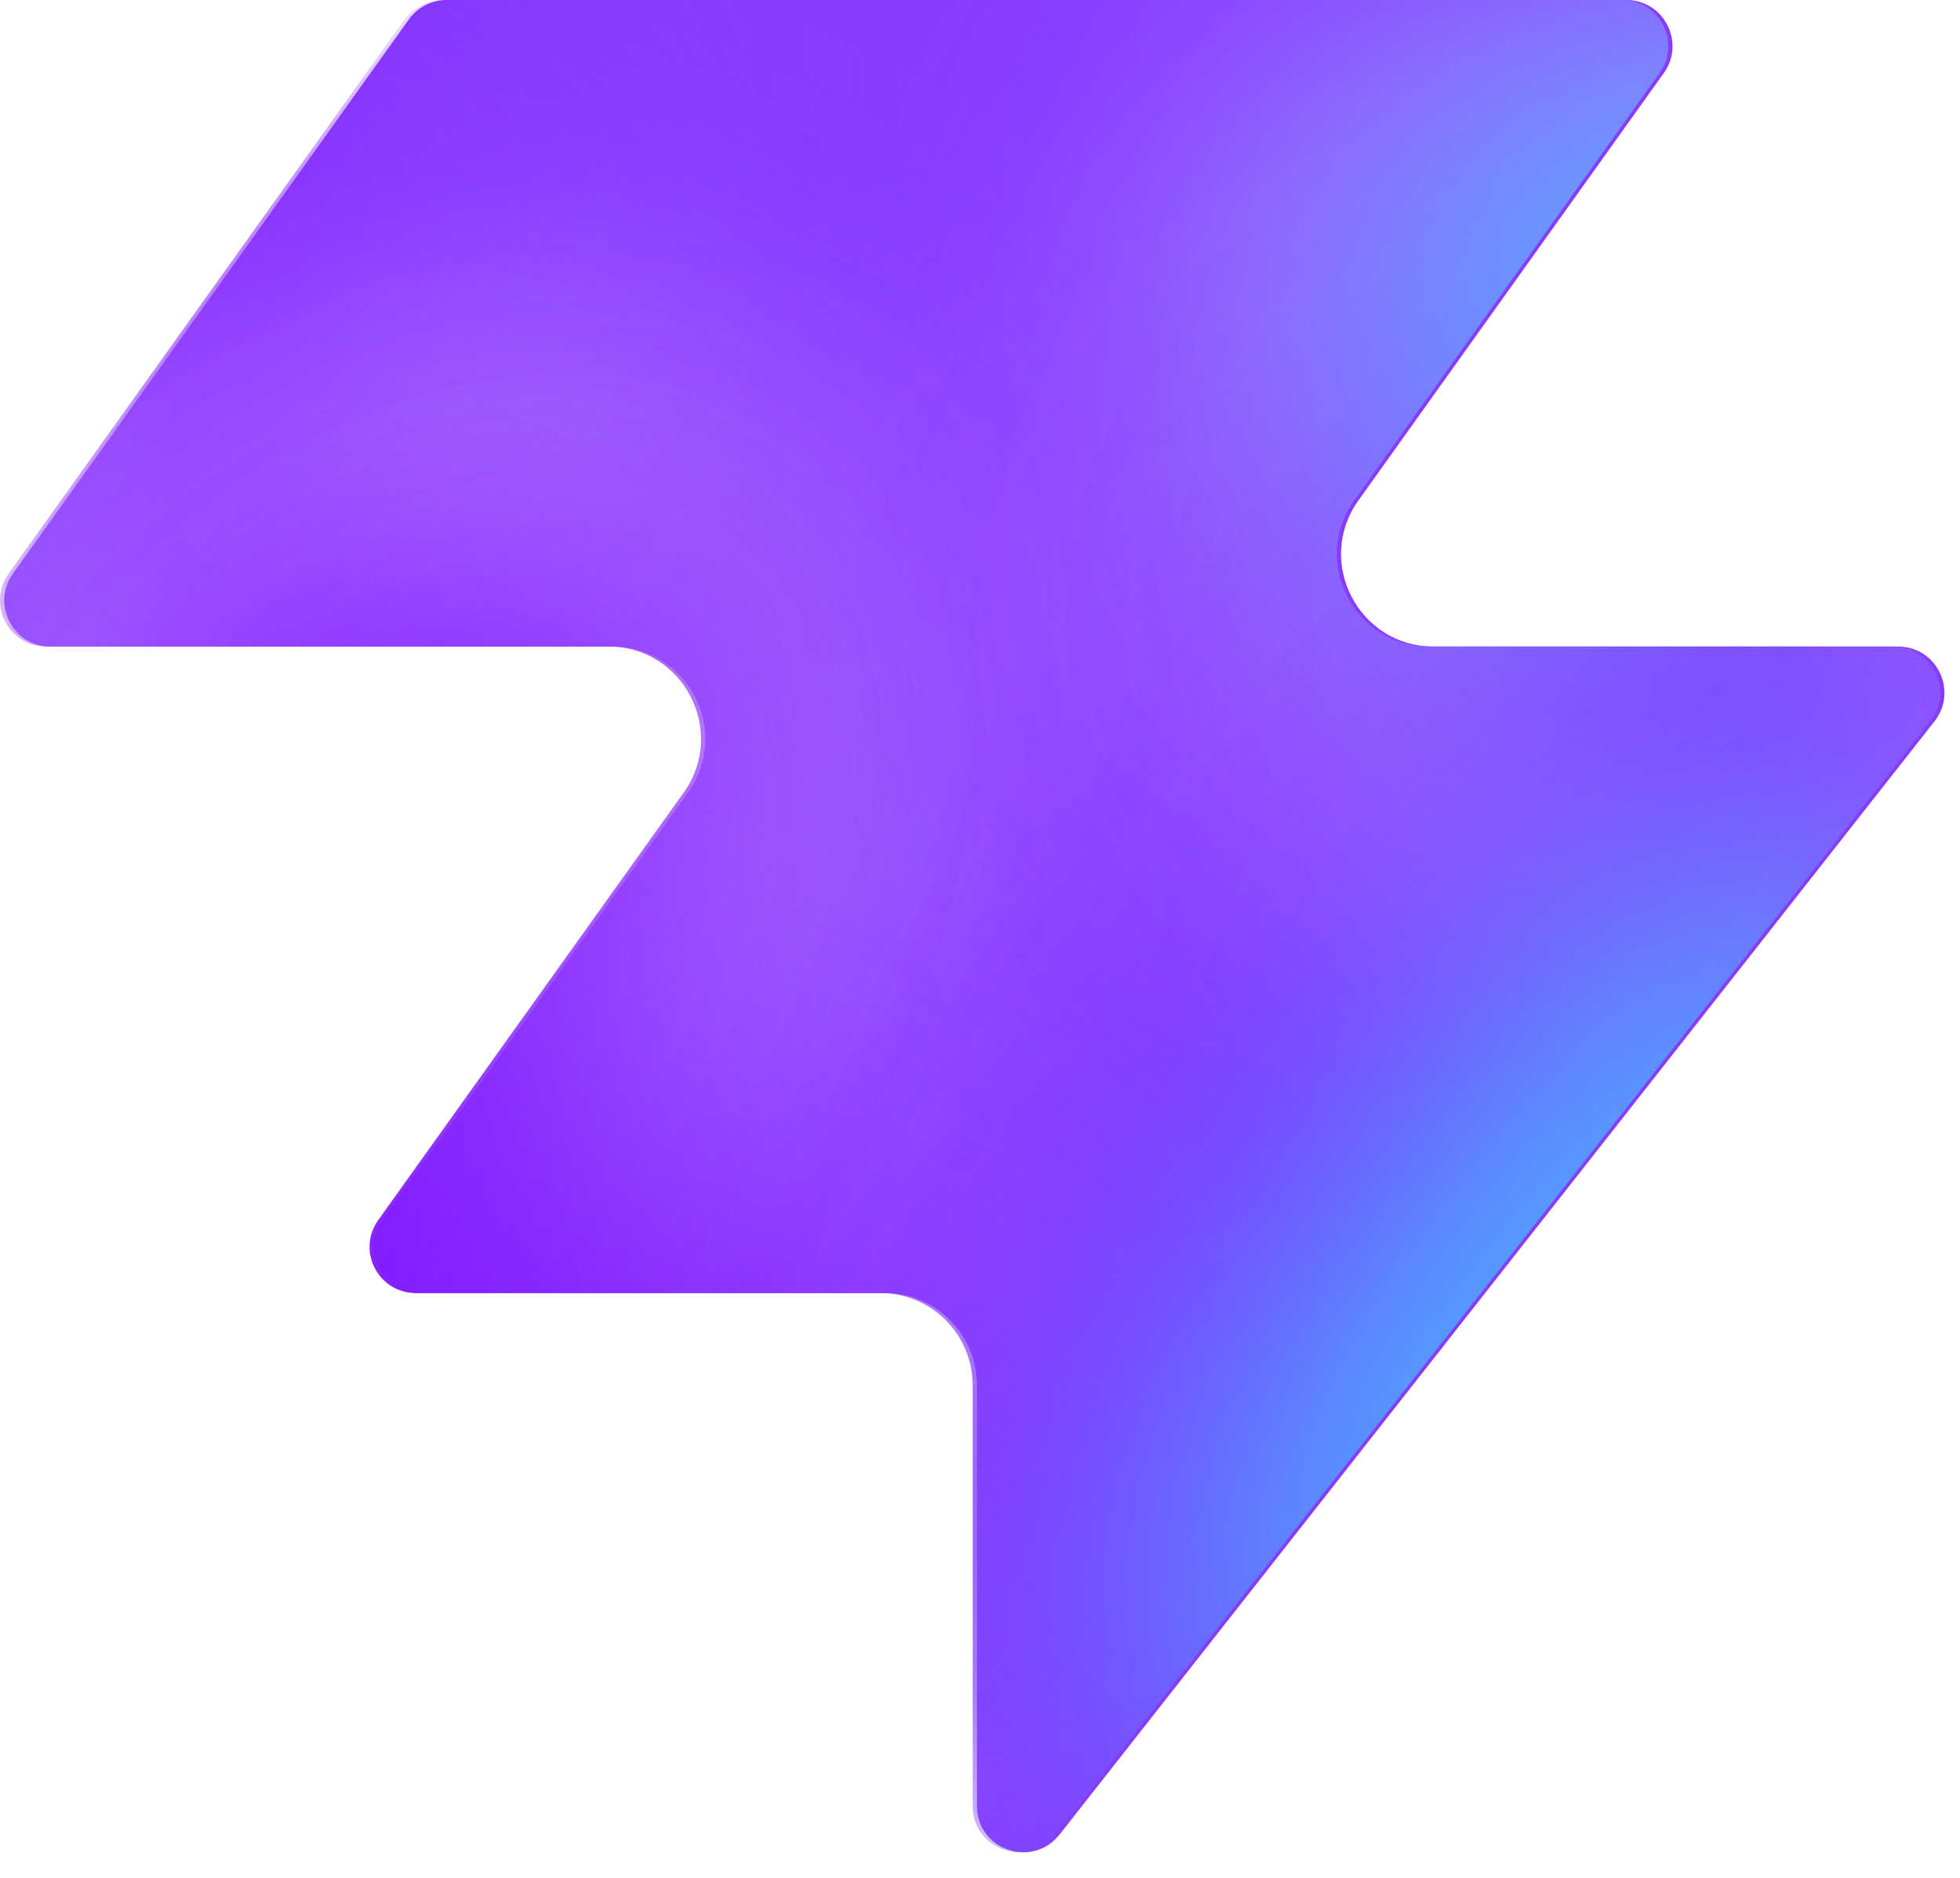
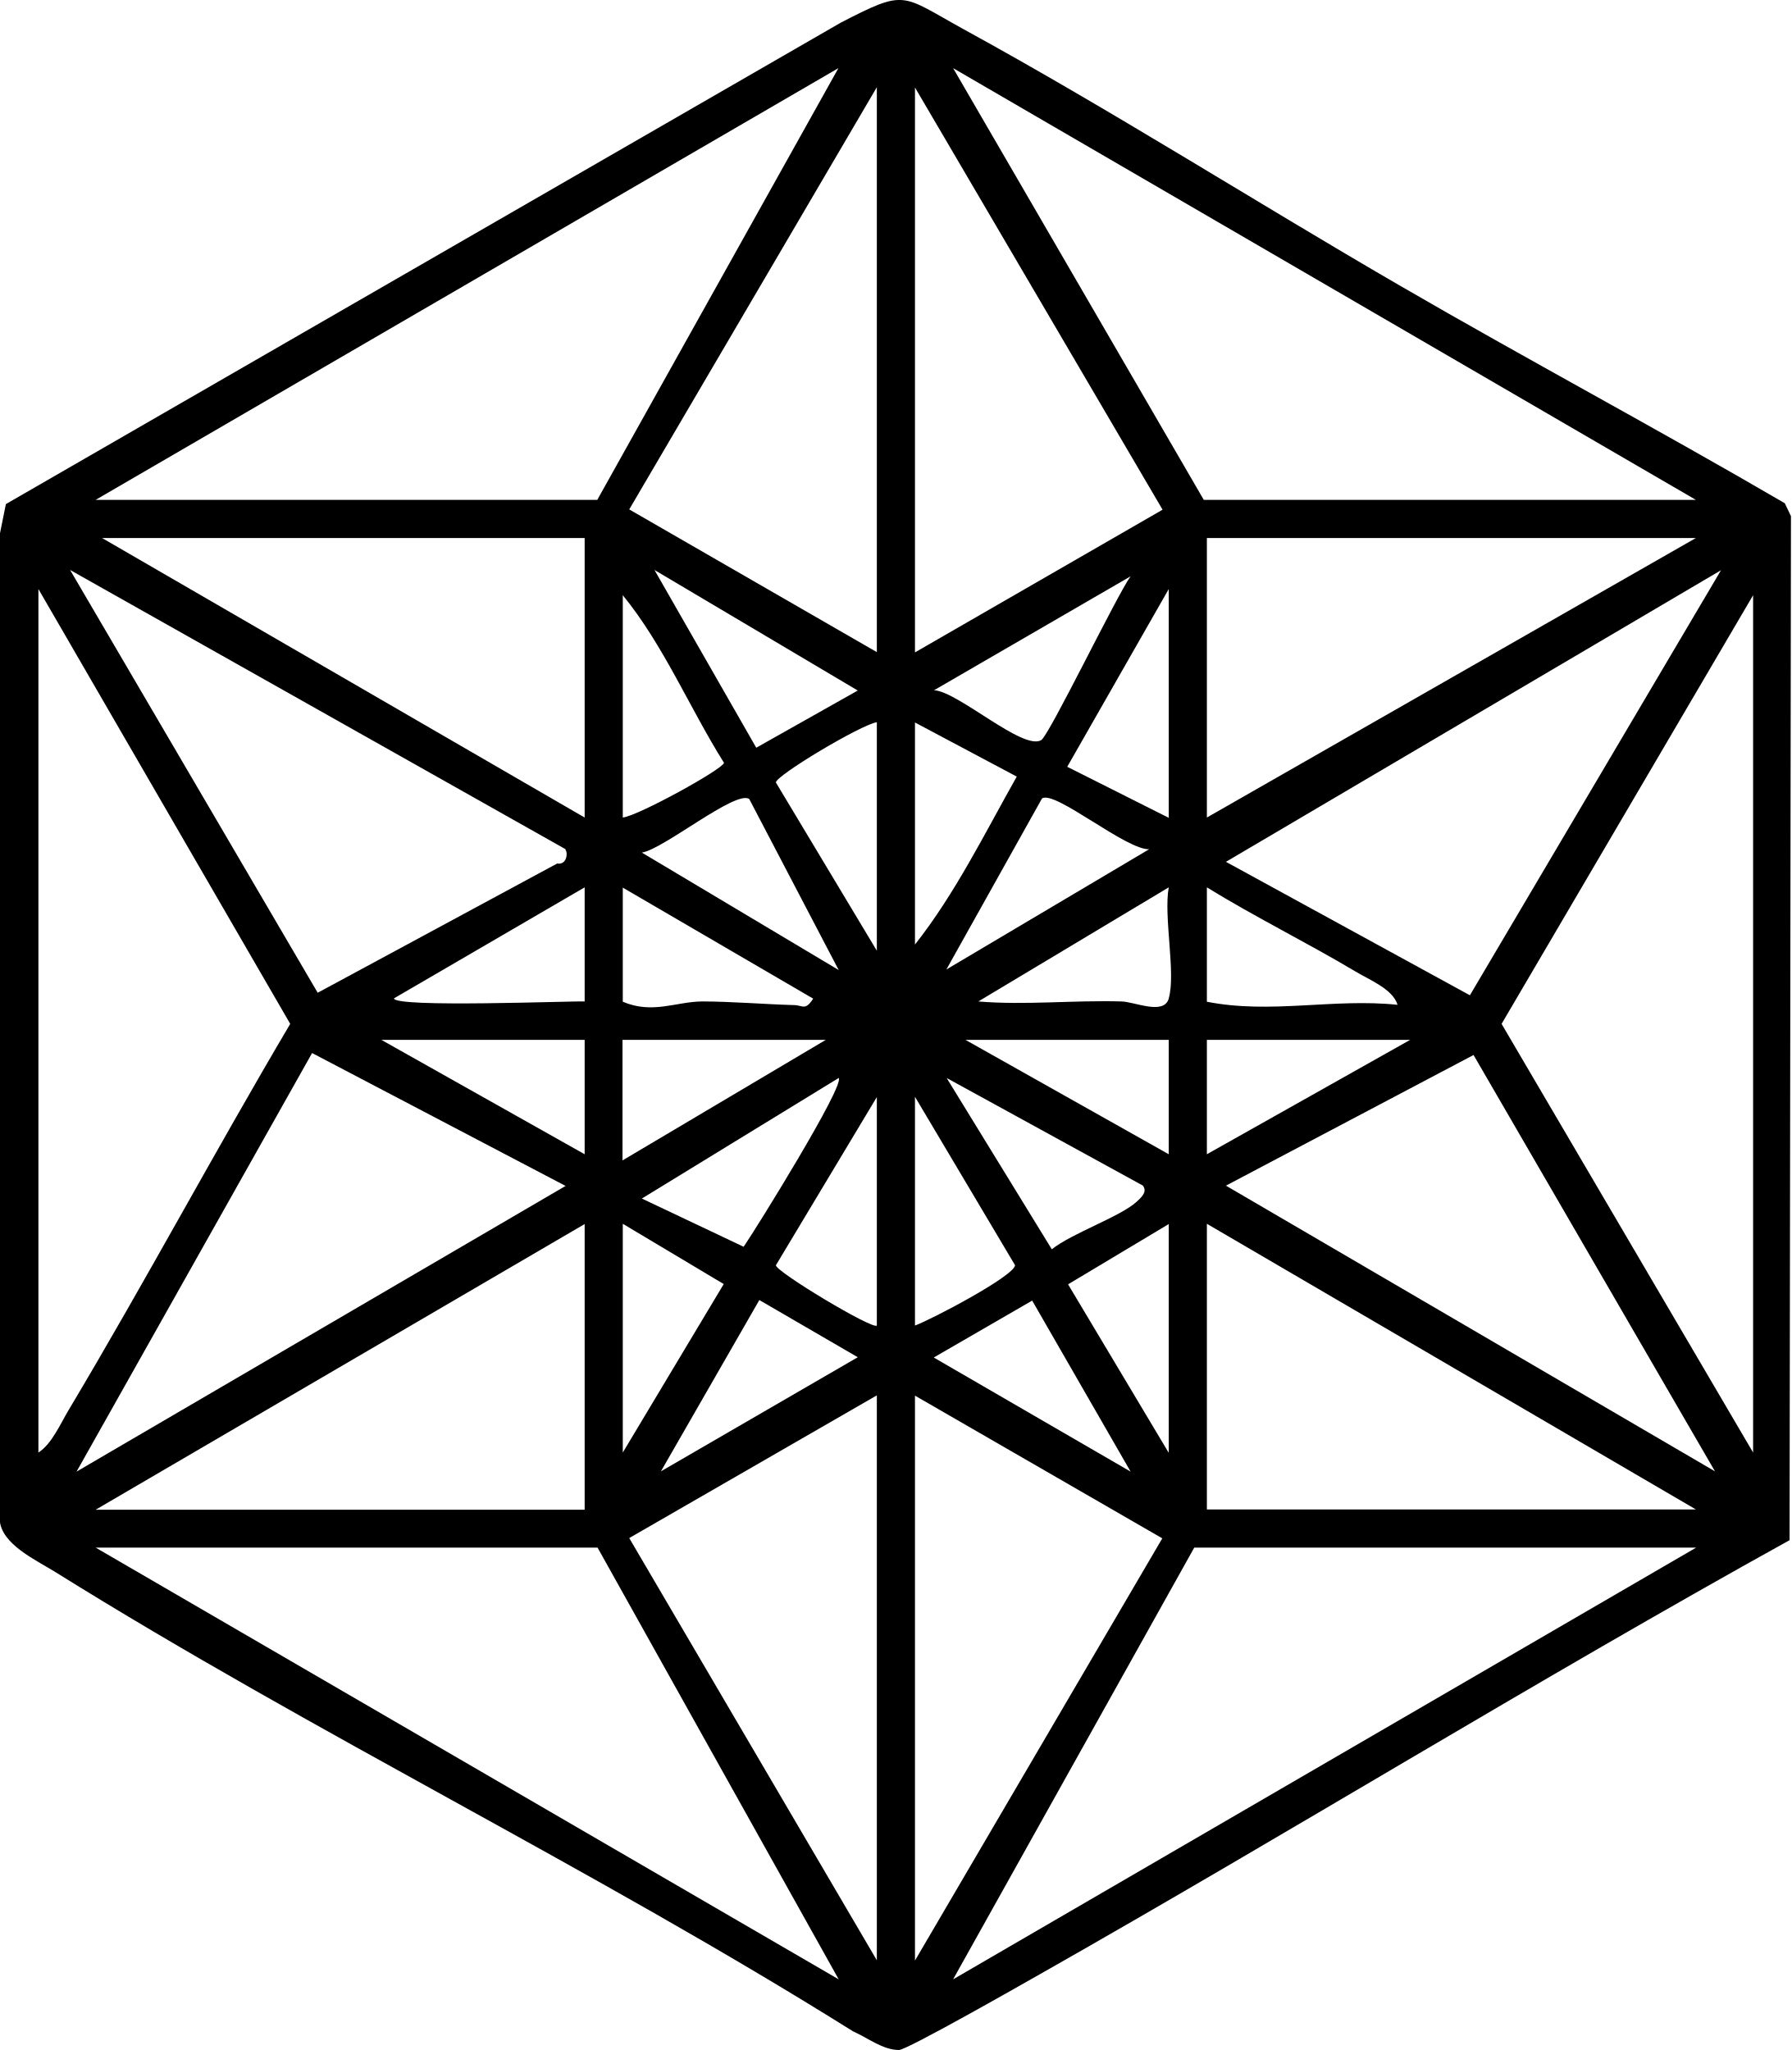
- <svg xmlns="http://www.w3.org/2000/svg" width="48" height="46" fill="none" viewBox="0 0 48 46">
-   <path fill="#863bff" d="M25.946 44.938c-.664.845-2.021.375-2.021-.698V33.937a2.26 2.26 0 0 0-2.262-2.262H10.287c-.92 0-1.456-1.04-.92-1.788l7.48-10.471c1.07-1.497 0-3.578-1.842-3.578H1.237c-.92 0-1.456-1.04-.92-1.788L10.013.474c.214-.297.556-.474.92-.474h28.894c.92 0 1.456 1.04.92 1.788l-7.48 10.471c-1.07 1.498 0 3.579 1.842 3.579h11.377c.943 0 1.473 1.088.89 1.83L25.947 44.94z" style="fill:#863bff;fill:color(display-p3 .525 .23 1);fill-opacity:1" />
-   <mask id="a" width="48" height="46" x="0" y="0" maskUnits="userSpaceOnUse" style="mask-type:alpha">
-     <path fill="#000" d="M25.842 44.938c-.664.844-2.021.375-2.021-.698V33.937a2.26 2.26 0 0 0-2.262-2.262H10.183c-.92 0-1.456-1.04-.92-1.788l7.48-10.471c1.07-1.498 0-3.579-1.842-3.579H1.133c-.92 0-1.456-1.04-.92-1.787L9.91.473c.214-.297.556-.474.92-.474h28.894c.92 0 1.456 1.04.92 1.788l-7.48 10.471c-1.07 1.498 0 3.578 1.842 3.578h11.377c.943 0 1.473 1.088.89 1.832L25.843 44.94z" style="fill:#000;fill-opacity:1" />
-   </mask>
-   <g mask="url(#a)">
-     <g filter="url(#b)">
-       <ellipse cx="5.508" cy="14.704" fill="#ede6ff" rx="5.508" ry="14.704" style="fill:#ede6ff;fill:color(display-p3 .927 .903 1);fill-opacity:1" transform="matrix(.00324 1 1 -.00324 -4.47 31.516)" />
-     </g>
-     <g filter="url(#c)">
-       <ellipse cx="10.399" cy="29.851" fill="#ede6ff" rx="10.399" ry="29.851" style="fill:#ede6ff;fill:color(display-p3 .927 .903 1);fill-opacity:1" transform="matrix(.00324 1 1 -.00324 -39.328 7.883)" />
-     </g>
-     <g filter="url(#d)">
-       <ellipse cx="5.508" cy="30.487" fill="#7e14ff" rx="5.508" ry="30.487" style="fill:#7e14ff;fill:color(display-p3 .492 .077 1);fill-opacity:1" transform="rotate(89.814 -25.913 -14.639)scale(1 -1)" />
-     </g>
-     <g filter="url(#e)">
-       <ellipse cx="5.508" cy="30.599" fill="#7e14ff" rx="5.508" ry="30.599" style="fill:#7e14ff;fill:color(display-p3 .492 .077 1);fill-opacity:1" transform="rotate(89.814 -32.644 -3.334)scale(1 -1)" />
-     </g>
-     <g filter="url(#f)">
-       <ellipse cx="5.508" cy="30.599" fill="#7e14ff" rx="5.508" ry="30.599" style="fill:#7e14ff;fill:color(display-p3 .492 .077 1);fill-opacity:1" transform="matrix(.00324 1 1 -.00324 -34.34 30.47)" />
-     </g>
-     <g filter="url(#g)">
-       <ellipse cx="14.072" cy="22.078" fill="#ede6ff" rx="14.072" ry="22.078" style="fill:#ede6ff;fill:color(display-p3 .927 .903 1);fill-opacity:1" transform="rotate(93.35 24.506 48.493)scale(-1 1)" />
-     </g>
-     <g filter="url(#h)">
-       <ellipse cx="3.47" cy="21.501" fill="#7e14ff" rx="3.47" ry="21.501" style="fill:#7e14ff;fill:color(display-p3 .492 .077 1);fill-opacity:1" transform="rotate(89.009 28.708 47.59)scale(-1 1)" />
-     </g>
-     <g filter="url(#i)">
-       <ellipse cx="3.47" cy="21.501" fill="#7e14ff" rx="3.47" ry="21.501" style="fill:#7e14ff;fill:color(display-p3 .492 .077 1);fill-opacity:1" transform="rotate(89.009 28.708 47.59)scale(-1 1)" />
-     </g>
-     <g filter="url(#j)">
-       <ellipse cx=".387" cy="8.972" fill="#7e14ff" rx="4.407" ry="29.108" style="fill:#7e14ff;fill:color(display-p3 .492 .077 1);fill-opacity:1" transform="rotate(39.51 .387 8.972)" />
-     </g>
-     <g filter="url(#k)">
-       <ellipse cx="47.523" cy="-6.092" fill="#7e14ff" rx="4.407" ry="29.108" style="fill:#7e14ff;fill:color(display-p3 .492 .077 1);fill-opacity:1" transform="rotate(37.892 47.523 -6.092)" />
-     </g>
-     <g filter="url(#l)">
-       <ellipse cx="41.412" cy="6.333" fill="#47bfff" rx="5.971" ry="9.665" style="fill:#47bfff;fill:color(display-p3 .28 .748 1);fill-opacity:1" transform="rotate(37.892 41.412 6.333)" />
-     </g>
-     <g filter="url(#m)">
-       <ellipse cx="-1.879" cy="38.332" fill="#7e14ff" rx="4.407" ry="29.108" style="fill:#7e14ff;fill:color(display-p3 .492 .077 1);fill-opacity:1" transform="rotate(37.892 -1.88 38.332)" />
-     </g>
-     <g filter="url(#n)">
-       <ellipse cx="-1.879" cy="38.332" fill="#7e14ff" rx="4.407" ry="29.108" style="fill:#7e14ff;fill:color(display-p3 .492 .077 1);fill-opacity:1" transform="rotate(37.892 -1.88 38.332)" />
-     </g>
-     <g filter="url(#o)">
-       <ellipse cx="35.651" cy="29.907" fill="#7e14ff" rx="4.407" ry="29.108" style="fill:#7e14ff;fill:color(display-p3 .492 .077 1);fill-opacity:1" transform="rotate(37.892 35.651 29.907)" />
-     </g>
-     <g filter="url(#p)">
-       <ellipse cx="38.418" cy="32.4" fill="#47bfff" rx="5.971" ry="15.297" style="fill:#47bfff;fill:color(display-p3 .28 .748 1);fill-opacity:1" transform="rotate(37.892 38.418 32.4)" />
+ <svg xmlns="http://www.w3.org/2000/svg" id="katman_2" data-name="katman 2" viewBox="0 0 63.88 73.12">
+   <g id="katman_1" data-name="katman 1">
+     <g id="WUXBBO">
+       <path d="M63.83,54.93c-9.01,4.99-17.79,10.41-26.75,15.49-.67.38-4.72,2.69-5.02,2.7-.58,0-1.12-.44-1.63-.66-9.26-5.8-19.19-10.61-28.46-16.39-.71-.44-1.94-1-1.98-1.87V19.07s.22-1.09.22-1.09L29.98.81c2.35-1.21,2.13-1.01,4.38.23,5.26,2.88,10.36,6.13,15.55,9.14,4.55,2.64,9.2,5.12,13.74,7.77l.22.46-.05,36.53ZM21.3,17.83L29.9,2.43,3.41,17.83h17.89ZM60.48,17.83L33.99,2.43l8.94,15.4h17.55ZM31.27,23.27V3.11l-8.83,15.06,8.83,5.09ZM32.63,23.27l8.83-5.09-8.83-15.06v20.16ZM20.85,19.19H3.64l17.21,9.97v-9.97ZM60.48,19.19h-17.44v9.97l17.44-9.97ZM20.17,30.29L2.5,20.33l8.83,15.08,8.54-4.61c.35.06.39-.39.29-.5ZM30.59,24.63l-7.25-4.3,3.63,6.34,3.62-2.04ZM61.39,20.33l-17.67,10.41,8.7,4.76,8.96-15.17ZM40.33,20.55l-7.02,4.07c.85.04,3.17,2.16,3.82,1.78.29-.17,2.69-5.16,3.2-5.86ZM1.37,51.81c.48-.31.78-1.02,1.08-1.52,2.71-4.54,5.21-9.22,7.9-13.77L1.37,21.01v30.8ZM41.68,29.16v-8.15l-3.62,6.34,3.62,1.82ZM22.21,29.16c.55-.06,3.56-1.72,3.61-1.95-1.23-1.96-2.15-4.19-3.61-5.98v7.93ZM62.52,51.81v-30.58l-8.97,15.29,8.97,15.29ZM31.27,25.76c-.57.09-3.6,1.9-3.6,2.15l3.6,6v-8.15ZM32.63,25.76v7.93c1.43-1.81,2.49-3.97,3.63-5.99l-3.63-1.93ZM26.72,28.5c-.47-.34-3.07,1.8-3.83,1.91l7.02,4.19-3.19-6.1ZM41,30.29c-.81.06-3.38-2.12-3.84-1.81l-3.41,6.1,7.25-4.3ZM20.85,35.73v-4.08l-6.8,3.96c.01.34,6.33.09,6.8.11ZM22.21,35.73c1.06.45,1.89,0,2.82-.01,1.05,0,2.22.1,3.29.13.3,0,.39.22.68-.23l-6.79-3.96v4.08ZM41.68,35.61c.26-.89-.19-2.92,0-3.96l-6.79,4.07c1.66.14,3.4-.05,5.1,0,.48.01,1.51.5,1.69-.1ZM43.04,31.65v4.08c2.28.45,4.51-.13,6.8.11-.17-.57-1.03-.9-1.52-1.2-1.73-1.03-3.56-1.93-5.28-2.99ZM20.85,37.09h-7.25l7.25,4.08v-4.08ZM29.45,37.09h-7.25v4.3l7.25-4.3ZM41.68,37.09h-7.25l7.25,4.08v-4.08ZM50.29,37.09h-7.25v4.08l7.25-4.08ZM20.17,42.3l-9.04-4.74-8.4,14.93,17.44-10.19ZM61.16,52.48l-8.61-14.85-8.83,4.66,17.44,10.19ZM22.89,42.75l3.63,1.72c.46-.67,3.61-5.75,3.39-6.02l-7.02,4.3ZM40.78,42.3l-7.02-3.85,3.75,6.11c.73-.58,2.44-1.16,3.03-1.7.15-.14.38-.34.23-.55ZM31.27,47.28v-8.15l-3.6,6c0,.23,3.46,2.31,3.6,2.15ZM32.63,47.28c.58-.21,3.53-1.76,3.57-2.15l-3.57-6.01v8.15ZM20.85,53.85v-10.19L3.41,53.85h17.44ZM22.21,51.81l3.6-6.01-3.6-2.15v8.15ZM41.68,51.81v-8.15l-3.59,2.15,3.59,6.01ZM43.04,43.65v10.19h17.44l-17.44-10.19ZM30.59,48.41l-3.51-2.04-3.51,6.11,7.02-4.07ZM40.32,52.49l-3.51-6.1-3.51,2.03,7.02,4.07ZM31.27,49.77l-8.83,5.09,8.83,15.06v-20.16ZM32.63,49.77v20.16l8.82-15.06-8.82-5.09ZM21.3,55.2H3.41l26.5,15.4-8.6-15.4ZM60.48,55.2h-17.89l-8.6,15.4,26.5-15.4Z" />
    </g>
  </g>
-   <defs>
-     <filter id="b" width="60.045" height="41.654" x="-19.77" y="16.149" color-interpolation-filters="sRGB" filterUnits="userSpaceOnUse">
-       <feFlood flood-opacity="0" result="BackgroundImageFix" />
-       <feBlend in="SourceGraphic" in2="BackgroundImageFix" result="shape" />
-       <feGaussianBlur result="effect1_foregroundBlur_2002_17158" stdDeviation="7.659" />
-     </filter>
-     <filter id="c" width="90.34" height="51.437" x="-54.613" y="-7.533" color-interpolation-filters="sRGB" filterUnits="userSpaceOnUse">
-       <feFlood flood-opacity="0" result="BackgroundImageFix" />
-       <feBlend in="SourceGraphic" in2="BackgroundImageFix" result="shape" />
-       <feGaussianBlur result="effect1_foregroundBlur_2002_17158" stdDeviation="7.659" />
-     </filter>
-     <filter id="d" width="79.355" height="29.4" x="-49.64" y="2.03" color-interpolation-filters="sRGB" filterUnits="userSpaceOnUse">
-       <feFlood flood-opacity="0" result="BackgroundImageFix" />
-       <feBlend in="SourceGraphic" in2="BackgroundImageFix" result="shape" />
-       <feGaussianBlur result="effect1_foregroundBlur_2002_17158" stdDeviation="4.596" />
-     </filter>
-     <filter id="e" width="79.579" height="29.4" x="-45.045" y="20.029" color-interpolation-filters="sRGB" filterUnits="userSpaceOnUse">
-       <feFlood flood-opacity="0" result="BackgroundImageFix" />
-       <feBlend in="SourceGraphic" in2="BackgroundImageFix" result="shape" />
-       <feGaussianBlur result="effect1_foregroundBlur_2002_17158" stdDeviation="4.596" />
-     </filter>
-     <filter id="f" width="79.579" height="29.4" x="-43.513" y="21.178" color-interpolation-filters="sRGB" filterUnits="userSpaceOnUse">
-       <feFlood flood-opacity="0" result="BackgroundImageFix" />
-       <feBlend in="SourceGraphic" in2="BackgroundImageFix" result="shape" />
-       <feGaussianBlur result="effect1_foregroundBlur_2002_17158" stdDeviation="4.596" />
-     </filter>
-     <filter id="g" width="74.749" height="58.852" x="15.756" y="-17.901" color-interpolation-filters="sRGB" filterUnits="userSpaceOnUse">
-       <feFlood flood-opacity="0" result="BackgroundImageFix" />
-       <feBlend in="SourceGraphic" in2="BackgroundImageFix" result="shape" />
-       <feGaussianBlur result="effect1_foregroundBlur_2002_17158" stdDeviation="7.659" />
-     </filter>
-     <filter id="h" width="61.377" height="25.362" x="23.548" y="2.284" color-interpolation-filters="sRGB" filterUnits="userSpaceOnUse">
-       <feFlood flood-opacity="0" result="BackgroundImageFix" />
-       <feBlend in="SourceGraphic" in2="BackgroundImageFix" result="shape" />
-       <feGaussianBlur result="effect1_foregroundBlur_2002_17158" stdDeviation="4.596" />
-     </filter>
-     <filter id="i" width="61.377" height="25.362" x="23.548" y="2.284" color-interpolation-filters="sRGB" filterUnits="userSpaceOnUse">
-       <feFlood flood-opacity="0" result="BackgroundImageFix" />
-       <feBlend in="SourceGraphic" in2="BackgroundImageFix" result="shape" />
-       <feGaussianBlur result="effect1_foregroundBlur_2002_17158" stdDeviation="4.596" />
-     </filter>
-     <filter id="j" width="56.045" height="63.649" x="-27.636" y="-22.853" color-interpolation-filters="sRGB" filterUnits="userSpaceOnUse">
-       <feFlood flood-opacity="0" result="BackgroundImageFix" />
-       <feBlend in="SourceGraphic" in2="BackgroundImageFix" result="shape" />
-       <feGaussianBlur result="effect1_foregroundBlur_2002_17158" stdDeviation="4.596" />
-     </filter>
-     <filter id="k" width="54.814" height="64.646" x="20.116" y="-38.415" color-interpolation-filters="sRGB" filterUnits="userSpaceOnUse">
-       <feFlood flood-opacity="0" result="BackgroundImageFix" />
-       <feBlend in="SourceGraphic" in2="BackgroundImageFix" result="shape" />
-       <feGaussianBlur result="effect1_foregroundBlur_2002_17158" stdDeviation="4.596" />
-     </filter>
-     <filter id="l" width="33.541" height="35.313" x="24.641" y="-11.323" color-interpolation-filters="sRGB" filterUnits="userSpaceOnUse">
-       <feFlood flood-opacity="0" result="BackgroundImageFix" />
-       <feBlend in="SourceGraphic" in2="BackgroundImageFix" result="shape" />
-       <feGaussianBlur result="effect1_foregroundBlur_2002_17158" stdDeviation="4.596" />
-     </filter>
-     <filter id="m" width="54.814" height="64.646" x="-29.286" y="6.009" color-interpolation-filters="sRGB" filterUnits="userSpaceOnUse">
-       <feFlood flood-opacity="0" result="BackgroundImageFix" />
-       <feBlend in="SourceGraphic" in2="BackgroundImageFix" result="shape" />
-       <feGaussianBlur result="effect1_foregroundBlur_2002_17158" stdDeviation="4.596" />
-     </filter>
-     <filter id="n" width="54.814" height="64.646" x="-29.286" y="6.009" color-interpolation-filters="sRGB" filterUnits="userSpaceOnUse">
-       <feFlood flood-opacity="0" result="BackgroundImageFix" />
-       <feBlend in="SourceGraphic" in2="BackgroundImageFix" result="shape" />
-       <feGaussianBlur result="effect1_foregroundBlur_2002_17158" stdDeviation="4.596" />
-     </filter>
-     <filter id="o" width="54.814" height="64.646" x="8.244" y="-2.416" color-interpolation-filters="sRGB" filterUnits="userSpaceOnUse">
-       <feFlood flood-opacity="0" result="BackgroundImageFix" />
-       <feBlend in="SourceGraphic" in2="BackgroundImageFix" result="shape" />
-       <feGaussianBlur result="effect1_foregroundBlur_2002_17158" stdDeviation="4.596" />
-     </filter>
-     <filter id="p" width="39.409" height="43.623" x="18.713" y="10.588" color-interpolation-filters="sRGB" filterUnits="userSpaceOnUse">
-       <feFlood flood-opacity="0" result="BackgroundImageFix" />
-       <feBlend in="SourceGraphic" in2="BackgroundImageFix" result="shape" />
-       <feGaussianBlur result="effect1_foregroundBlur_2002_17158" stdDeviation="4.596" />
-     </filter>
-   </defs>
</svg>
